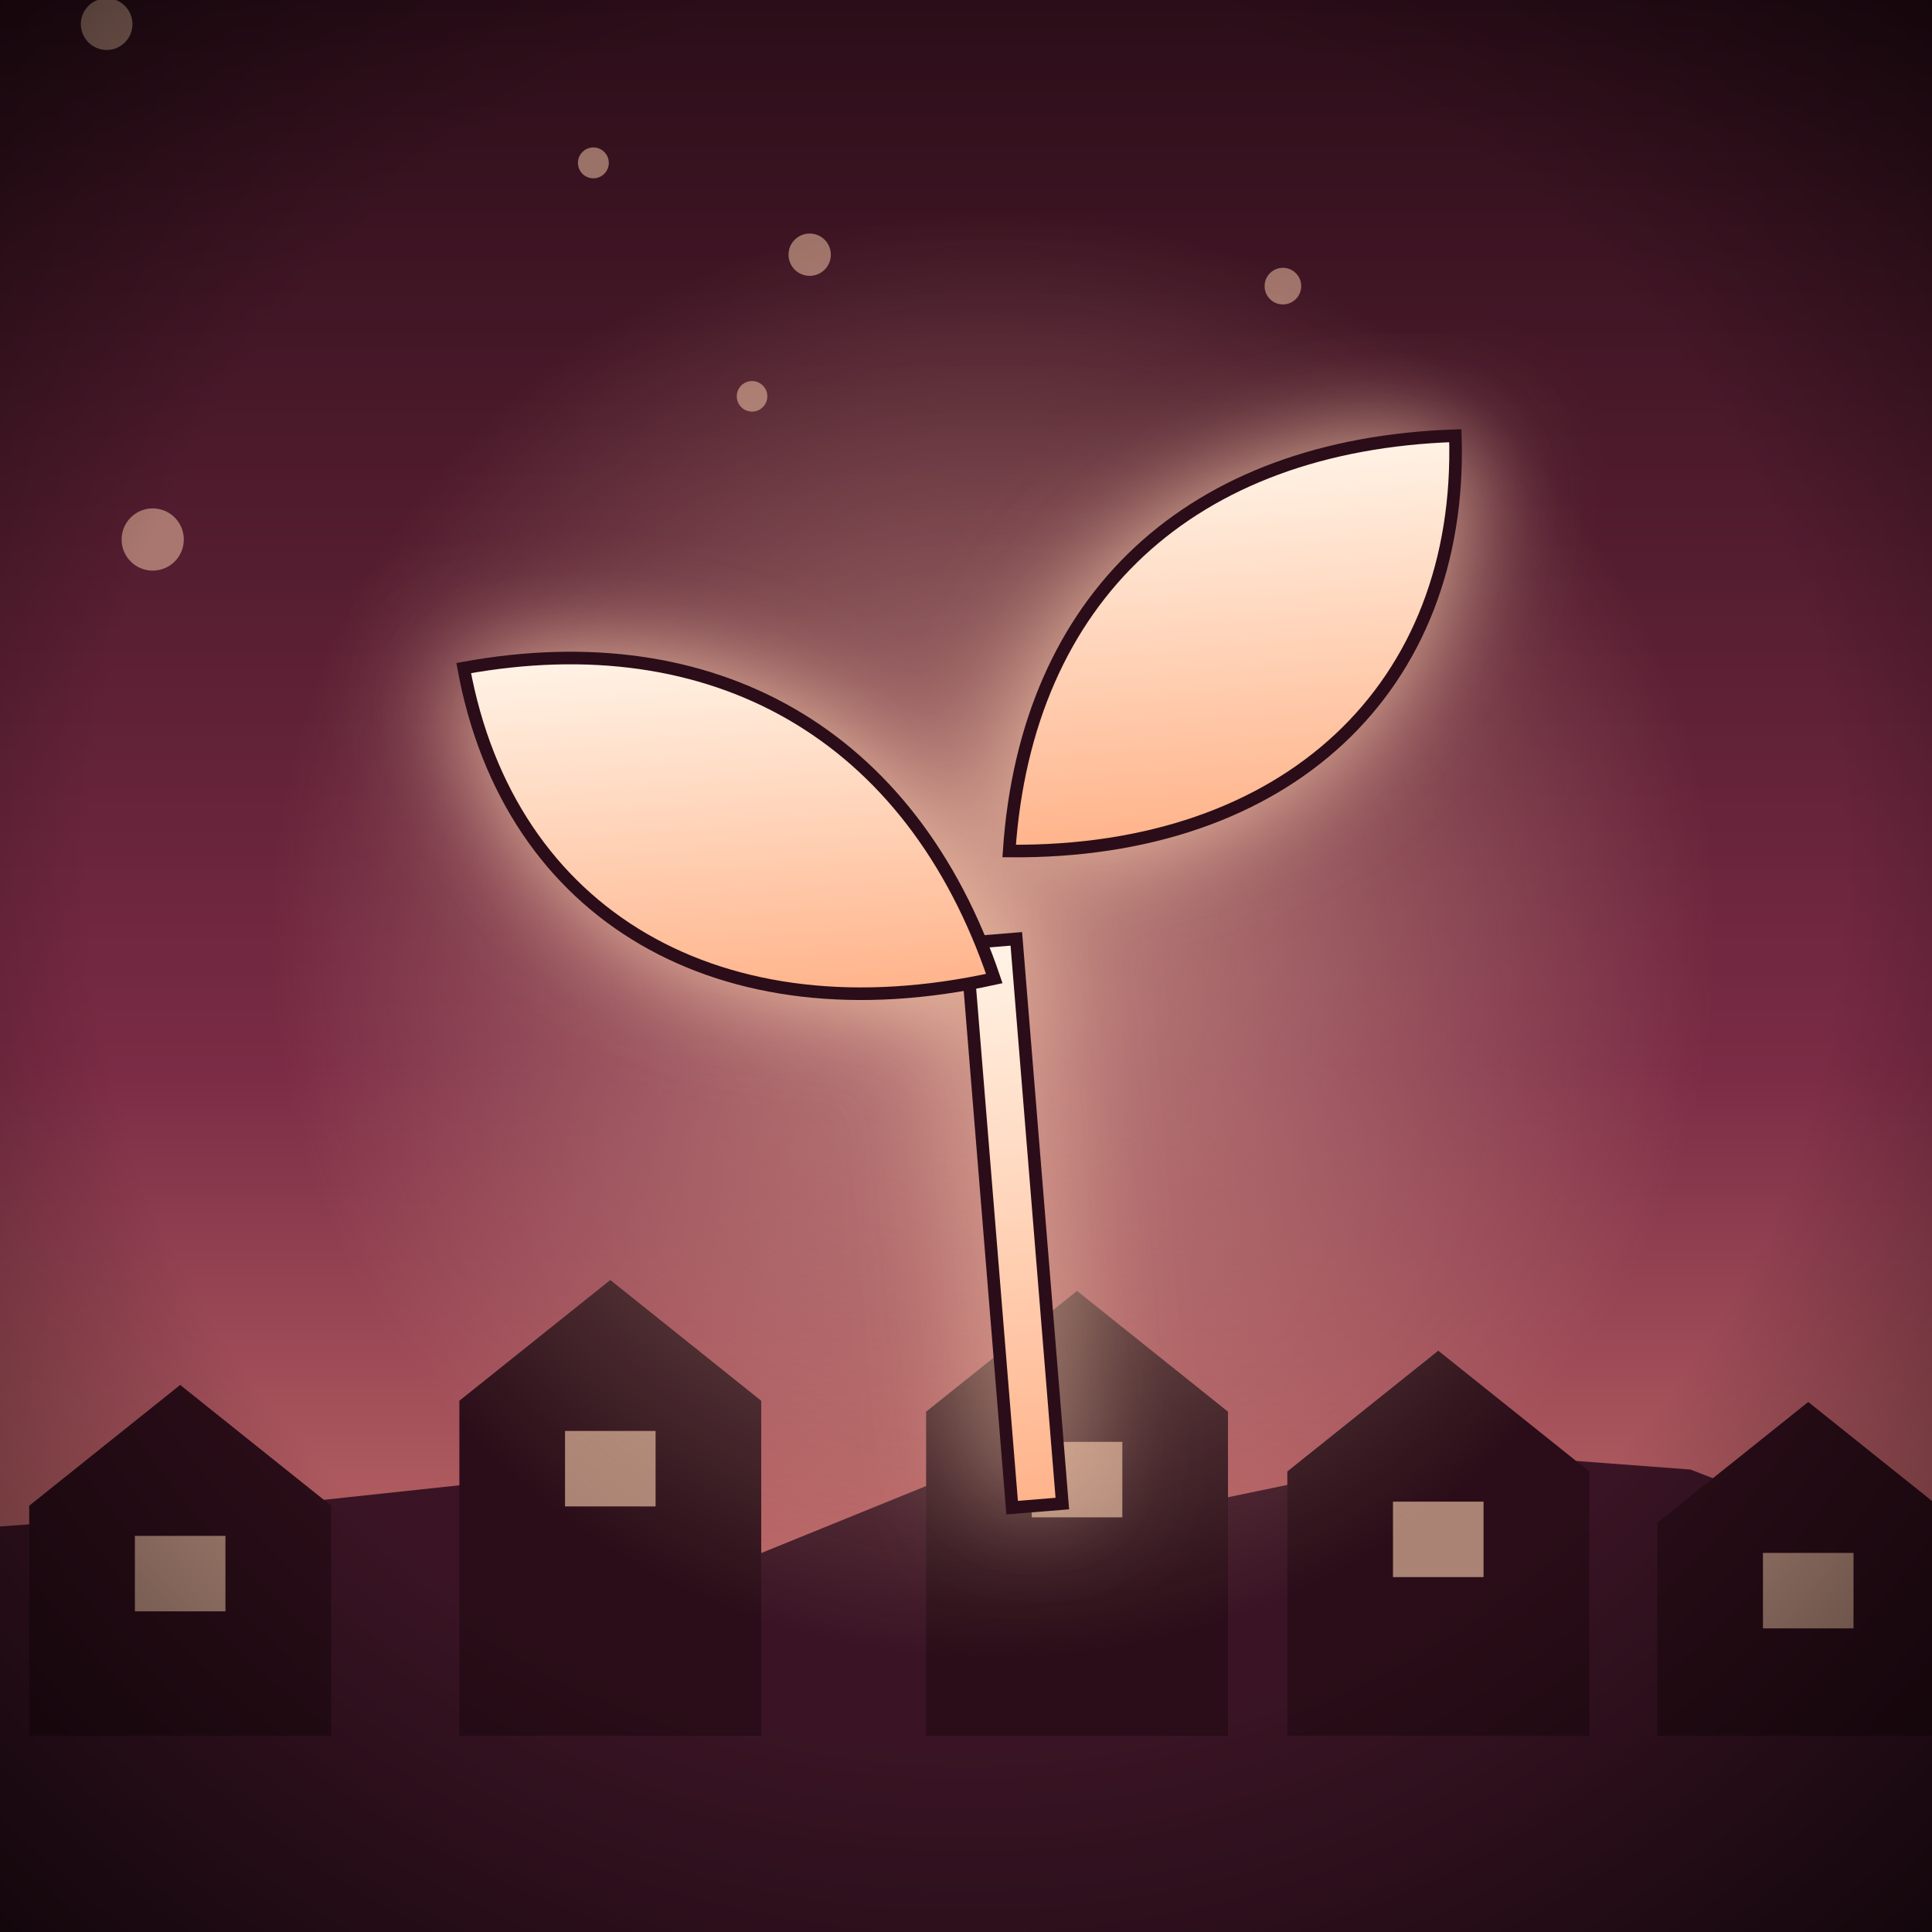
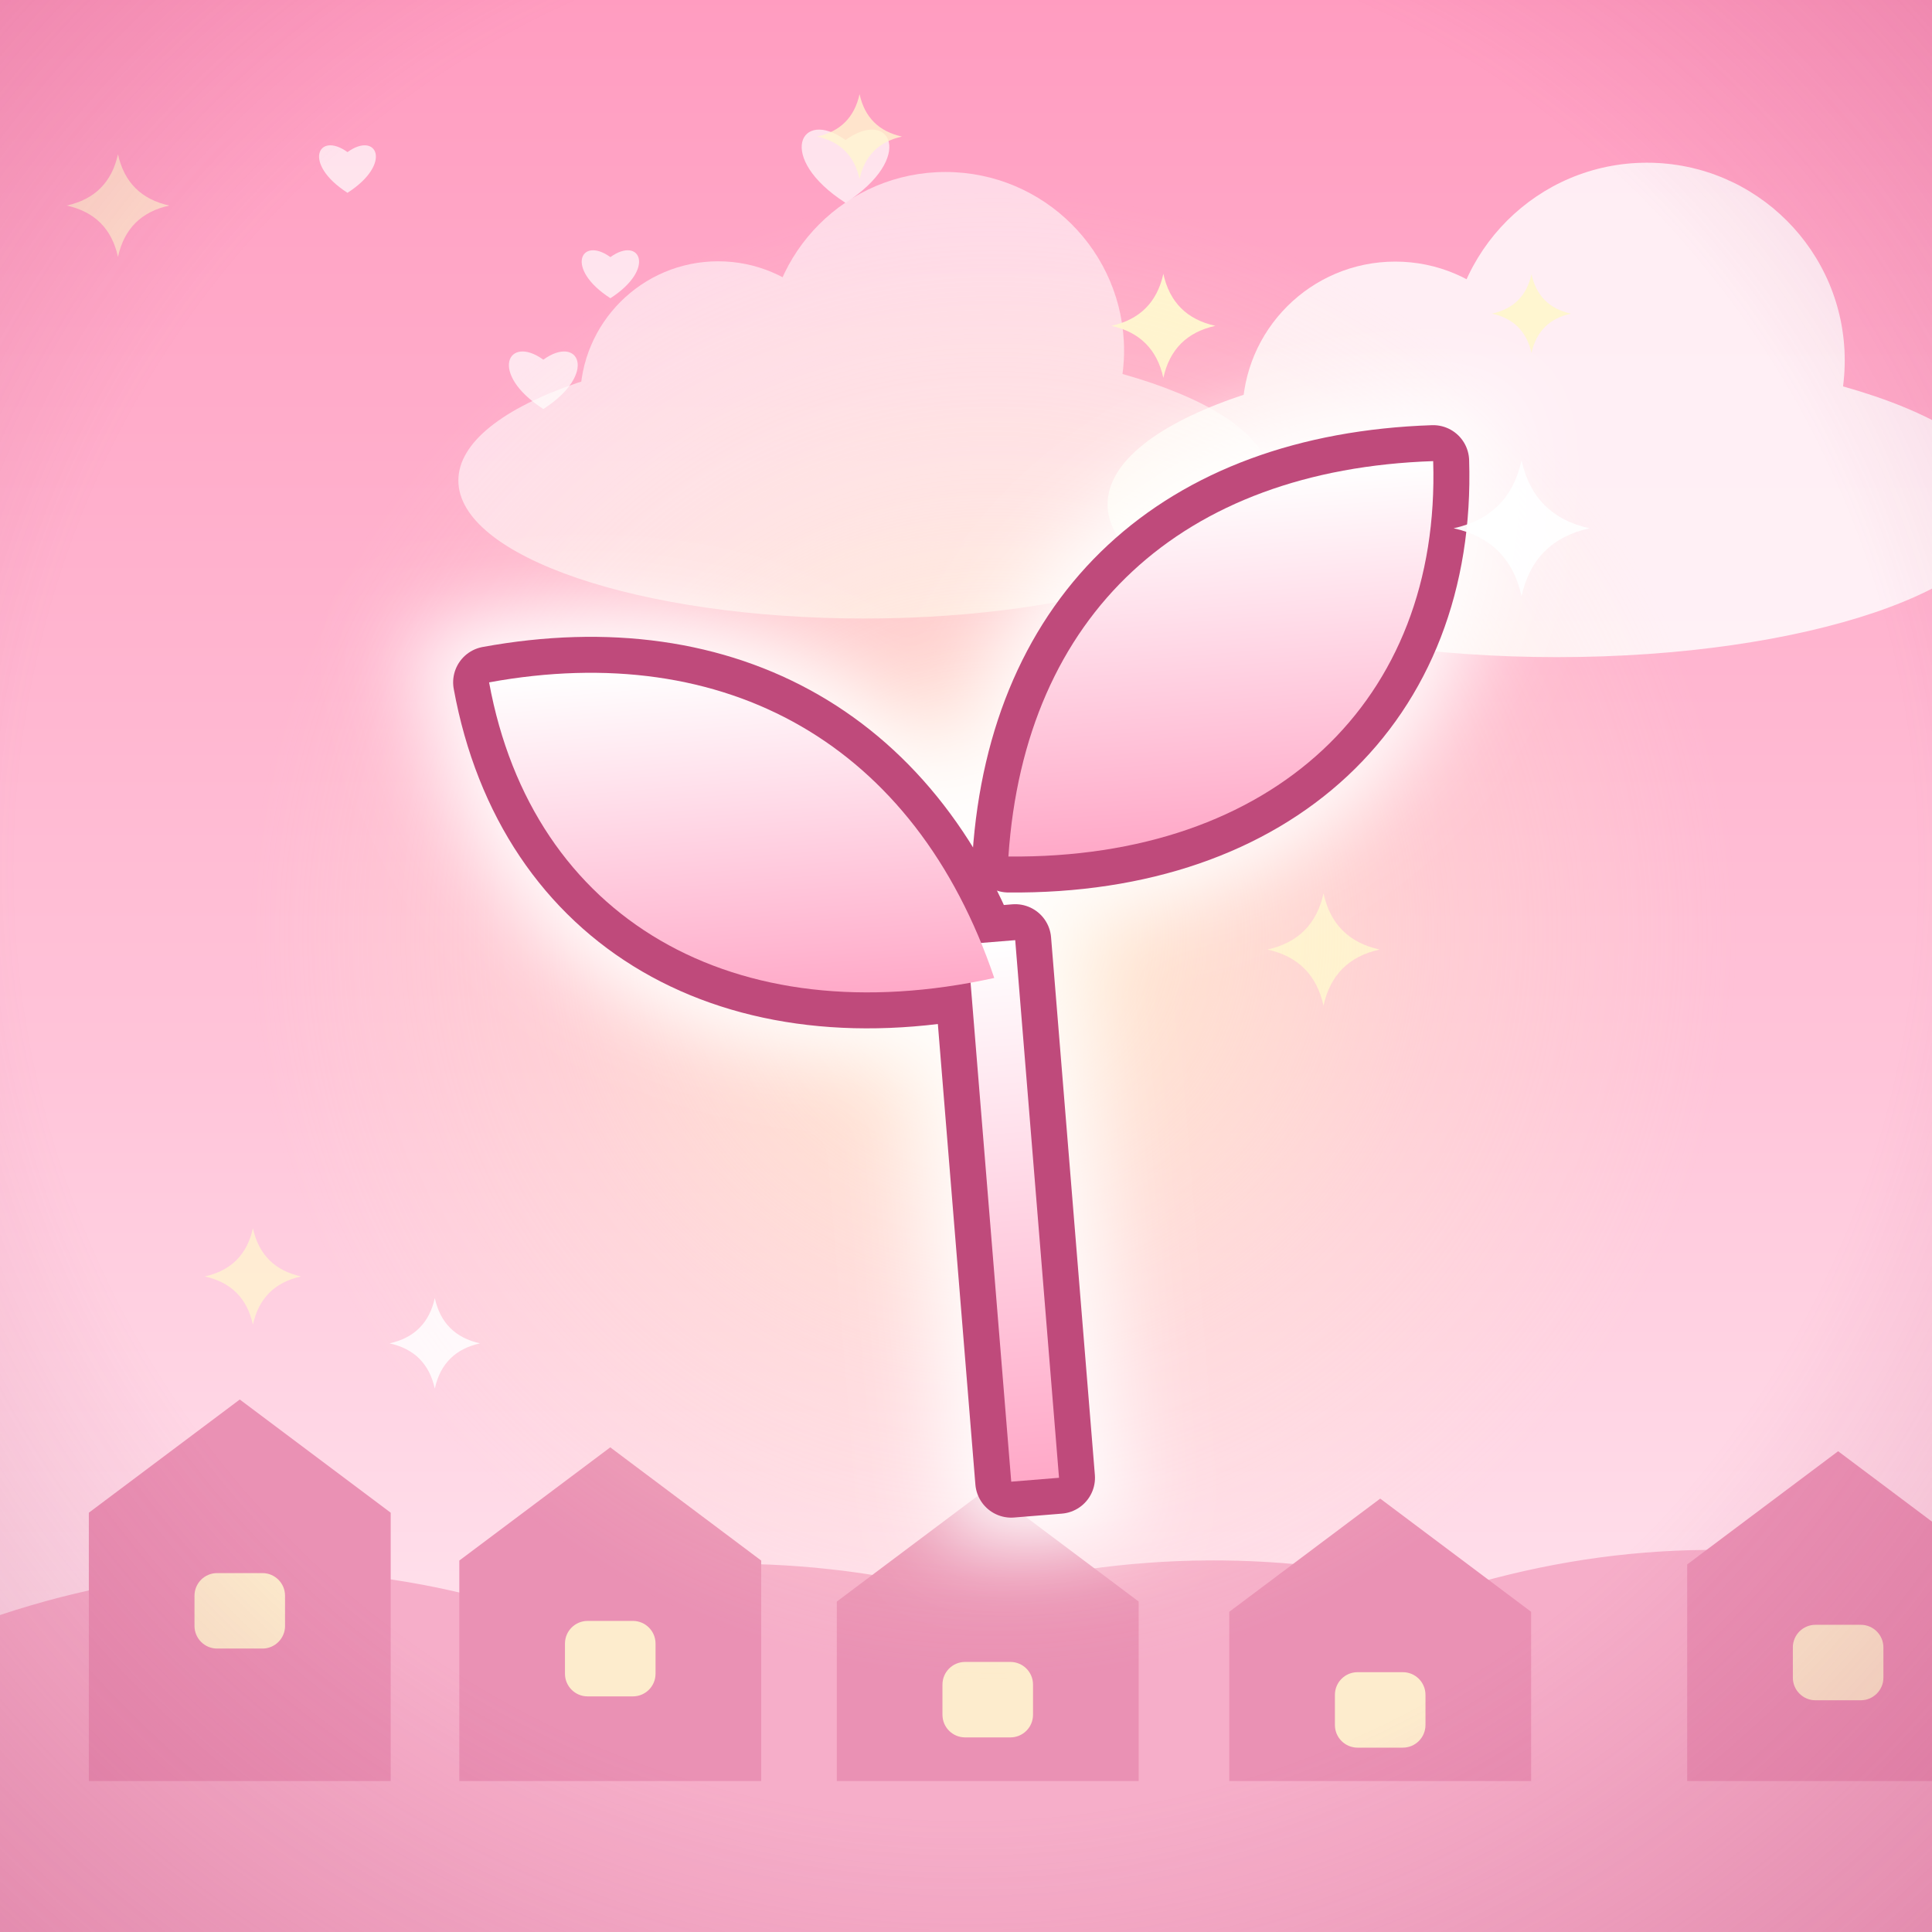
<svg xmlns="http://www.w3.org/2000/svg" viewBox="0 0 256 256" width="256" height="256">
  <defs>
    <linearGradient id="sky" x1="0" y1="0" x2="0" y2="1">
-       <stop offset="0" stop-color="#2a0d18" />
-       <stop offset=".55" stop-color="#7a2b45" />
-       <stop offset="1" stop-color="#e48b7a" />
+       <stop offset="0" stop-color="#ff9cc0" />
+       <stop offset=".55" stop-color="#ffc4d9" />
+       <stop offset="1" stop-color="#fff0f6" />
    </linearGradient>
    <radialGradient id="halo" cx=".5" cy=".5" r=".5">
-       <stop offset="0" stop-color="#ffd2b0" stop-opacity=".55" />
-       <stop offset="1" stop-color="#ffd2b0" stop-opacity="0" />
+       <stop offset="0" stop-color="#fff6cf" stop-opacity=".85" />
+       <stop offset=".6" stop-color="#fff6cf" stop-opacity=".25" />
+       <stop offset="1" stop-color="#fff6cf" stop-opacity="0" />
    </radialGradient>
    <linearGradient id="gl" x1="0" y1="0" x2="0" y2="1">
-       <stop offset="0" stop-color="#fff3e6" />
-       <stop offset="1" stop-color="#ffb38a" />
+       <stop offset="0" stop-color="#ffffff" />
+       <stop offset="1" stop-color="#ffa9c8" />
    </linearGradient>
    <radialGradient id="vig" cx=".5" cy=".45" r=".75">
-       <stop offset=".6" stop-color="#000" stop-opacity="0" />
-       <stop offset="1" stop-color="#000" stop-opacity=".7" />
+       <stop offset=".65" stop-color="#bf4a7b" stop-opacity="0" />
+       <stop offset="1" stop-color="#bf4a7b" stop-opacity=".35" />
    </radialGradient>
    <filter id="blur" x="-30%" y="-30%" width="160%" height="160%">
-       <feGaussianBlur stdDeviation="9" />
+       <feGaussianBlur stdDeviation="7" />
    </filter>
-     <style>.k{fill:#2a0d18;opacity:.85}.ks{fill:none;stroke:#2a0d18;stroke-width:6;stroke-linecap:round;opacity:.8}.s{fill:none;stroke:url(#gl);stroke-linecap:round;stroke-linejoin:round}</style>
+     <style>.k{fill:#bf4a7b;opacity:.9}.ks{fill:none;stroke:#bf4a7b;stroke-width:6;stroke-linecap:round;opacity:.85}.s{fill:none;stroke:url(#gl);stroke-linecap:round;stroke-linejoin:round}</style>
  </defs>
  <rect width="256" height="256" fill="url(#sky)" />
-   <path d="M0 256L0 210L0 202.266L32 199.9L64 196.474L96 207.764L128 194.756L160 198.953L192 192.317L224 194.722L256 207.159L256 256z" fill="#3a1424" />
-   <path d="M3.873 230v-30.489l20-16 20 16v30.489z" fill="#2a0d18" />
-   <rect x="17.873" y="203.511" width="12" height="10" fill="#ffd2b0" opacity=".6" />
-   <path d="M60.869 230v-44.391l20-16 20 16v44.391z" fill="#2a0d18" />
-   <rect x="74.869" y="189.609" width="12" height="10" fill="#ffd2b0" opacity=".6" />
-   <path d="M122.714 230v-42.946l20-16 20 16v42.946z" fill="#2a0d18" />
-   <rect x="136.714" y="191.054" width="12" height="10" fill="#ffd2b0" opacity=".6" />
-   <path d="M170.577 230v-35.025l20-16 20 16v35.025z" fill="#2a0d18" />
-   <rect x="184.577" y="198.975" width="12" height="10" fill="#ffd2b0" opacity=".6" />
-   <path d="M219.601 230v-28.231l20-16 20 16v28.231z" fill="#2a0d18" />
-   <rect x="233.601" y="205.769" width="12" height="10" fill="#ffd2b0" opacity=".6" />
-   <circle cx="14.133" cy="3.201" r="3.418" fill="#ffd2b0" opacity=".5" />
-   <circle cx="107.287" cy="33.747" r="2.804" fill="#ffd2b0" opacity=".5" />
-   <circle cx="78.625" cy="21.583" r="2.045" fill="#ffd2b0" opacity=".5" />
-   <circle cx="20.234" cy="71.488" r="4.122" fill="#ffd2b0" opacity=".5" />
-   <circle cx="99.65" cy="52.516" r="2.024" fill="#ffd2b0" opacity=".5" />
-   <circle cx="169.992" cy="37.912" r="2.425" fill="#ffd2b0" opacity=".5" />
-   <circle cx="131.613" cy="124" r="96" fill="url(#halo)" />
-   <g transform="translate(131.6129 128) rotate(-4.658306) scale(0.8341528) translate(-128 -128)">
-     <g filter="url(#blur)" opacity=".9" fill="#ffd2b0" stroke="#ffd2b0">
+   <g fill="#ffffff" opacity="0.587">
+     <ellipse cx="114.522" cy="63.668" rx="53.787" ry="18.287" />
+     <circle cx="95.159" cy="52.911" r="18.287" />
+     <circle cx="125.279" cy="46.456" r="23.666" />
+   </g>
+   <g fill="#ffffff" opacity="0.805">
+     <ellipse cx="206.319" cy="66.825" rx="59.559" ry="20.25" />
+     <circle cx="184.877" cy="54.913" r="20.25" />
+     <circle cx="218.23" cy="47.766" r="26.206" />
+   </g>
+   <path d="M0 256L0 214Q32 203.391 64 211.791Q96 202.889 128 211.289Q160 202.458 192 210.858Q224 200.792 256 209.192Q288 192.727 320 201.127L256 256z" fill="#f6aec9" />
+   <path d="M11.771 236v-35.557l20-15 20 15v35.557z" fill="#ea91b4" />
+   <rect x="25.771" y="208.443" width="12" height="10" rx="3" fill="#fff6cf" opacity=".9" />
+   <path d="M60.862 236v-29.22l20-15 20 15v29.22z" fill="#ea91b4" />
+   <rect x="74.862" y="214.78" width="12" height="10" rx="3" fill="#fff6cf" opacity=".9" />
+   <path d="M110.881 236v-23.785l20-15 20 15v23.785z" fill="#ea91b4" />
+   <rect x="124.881" y="220.215" width="12" height="10" rx="3" fill="#fff6cf" opacity=".9" />
+   <path d="M162.883 236v-22.427l20-15 20 15v22.427z" fill="#ea91b4" />
+   <rect x="176.883" y="221.573" width="12" height="10" rx="3" fill="#fff6cf" opacity=".9" />
+   <path d="M223.561 236v-28.705l20-15 20 15v28.705z" fill="#ea91b4" />
+   <rect x="237.561" y="215.295" width="12" height="10" rx="3" fill="#fff6cf" opacity=".9" />
+   <path d="M71.993 54.196C64.673 49.49 67.287 44.261 71.993 47.66C76.698 44.261 79.313 49.49 71.993 54.196z" fill="#ffffff" opacity="0.7" />
+   <path d="M46.044 25.549C40.001 21.664 42.159 17.348 46.044 20.154C49.928 17.348 52.086 21.664 46.044 25.549z" fill="#ffffff" opacity="0.7" />
+   <path d="M152.509 102.791C144.729 97.79 147.507 92.233 152.509 95.845C157.51 92.233 160.289 97.79 152.509 102.791z" fill="#ffffff" opacity="0.7" />
+   <path d="M112.034 26.878C102.716 20.888 106.044 14.232 112.034 18.558C118.025 14.232 121.353 20.888 112.034 26.878z" fill="#ffffff" opacity="0.7" />
+   <path d="M80.879 39.516C74.779 35.594 76.957 31.237 80.879 34.069C84.801 31.237 86.979 35.594 80.879 39.516z" fill="#ffffff" opacity="0.7" />
+   <path d="M154.15 36.283Q155.391 41.935 161.042 43.175Q155.391 44.416 154.15 50.067Q152.909 44.416 147.258 43.175Q152.909 41.935 154.15 36.283z" fill="#fff6cf" opacity="0.978" />
+   <path d="M202.93 36.328Q203.871 40.616 208.159 41.558Q203.871 42.499 202.93 46.787Q201.988 42.499 197.7 41.558Q201.988 40.616 202.93 36.328z" fill="#fff6cf" opacity="0.969" />
+   <path d="M33.513 162.749Q34.662 167.986 39.899 169.136Q34.662 170.285 33.513 175.522Q32.363 170.285 27.126 169.136Q32.363 167.986 33.513 162.749z" fill="#fff6cf" opacity="0.762" />
+   <path d="M113.896 12.473Q114.909 17.084 119.52 18.096Q114.909 19.108 113.896 23.719Q112.884 19.108 108.273 18.096Q112.884 17.084 113.896 12.473z" fill="#fff6cf" opacity="0.786" />
+   <path d="M15.632 20.437Q16.855 26.012 22.431 27.236Q16.855 28.46 15.632 34.035Q14.408 28.46 8.832 27.236Q14.408 26.012 15.632 20.437z" fill="#fff6cf" opacity="0.686" />
+   <path d="M175.371 118.38Q176.709 124.479 182.808 125.817Q176.709 127.156 175.371 133.254Q174.032 127.156 167.934 125.817Q174.032 124.479 175.371 118.38z" fill="#fff6cf" opacity="0.891" />
+   <circle cx="131.613" cy="124" r="100" fill="url(#halo)" />
+   <g transform="translate(131.6129 128) rotate(-4.658306) scale(0.7941528) translate(-128 -128)">
+     <g filter="url(#blur)" opacity=".95" fill="#ffffff" stroke="#ffffff" stroke-width="22">
      <path d="M124 214v-90h8v90z" />
      <path d="M128 130c-10-40-40-60-80-56 4 40 36 62 80 56z" />
      <path d="M132 110c6-40 34-62 76-60-2 40-32 64-76 60z" />
    </g>
-     <g fill="url(#gl)" stroke="#2a0d18" stroke-width="2">
+     <g fill="#bf4a7b" stroke="#bf4a7b" stroke-width="12" stroke-linejoin="round">
+       <path d="M124 214v-90h8v90z" />
+       <path d="M128 130c-10-40-40-60-80-56 4 40 36 62 80 56z" />
+       <path d="M132 110c6-40 34-62 76-60-2 40-32 64-76 60z" />
+     </g>
+     <g fill="url(#gl)" stroke="none">
      <path d="M124 214v-90h8v90z" />
      <path d="M128 130c-10-40-40-60-80-56 4 40 36 62 80 56z" />
      <path d="M132 110c6-40 34-62 76-60-2 40-32 64-76 60z" />
    </g>
  </g>
+   <path d="M201.613 61Q203.233 68.38 210.613 70Q203.233 71.62 201.613 79Q199.993 71.62 192.613 70Q199.993 68.38 201.613 61z" fill="#ffffff" opacity="0.95" />
+   <path d="M57.613 172Q58.693 176.92 63.613 178Q58.693 179.08 57.613 184Q56.533 179.08 51.613 178Q56.533 176.92 57.613 172z" fill="#ffffff" opacity="0.85" />
  <rect width="256" height="256" fill="url(#vig)" />
</svg>
